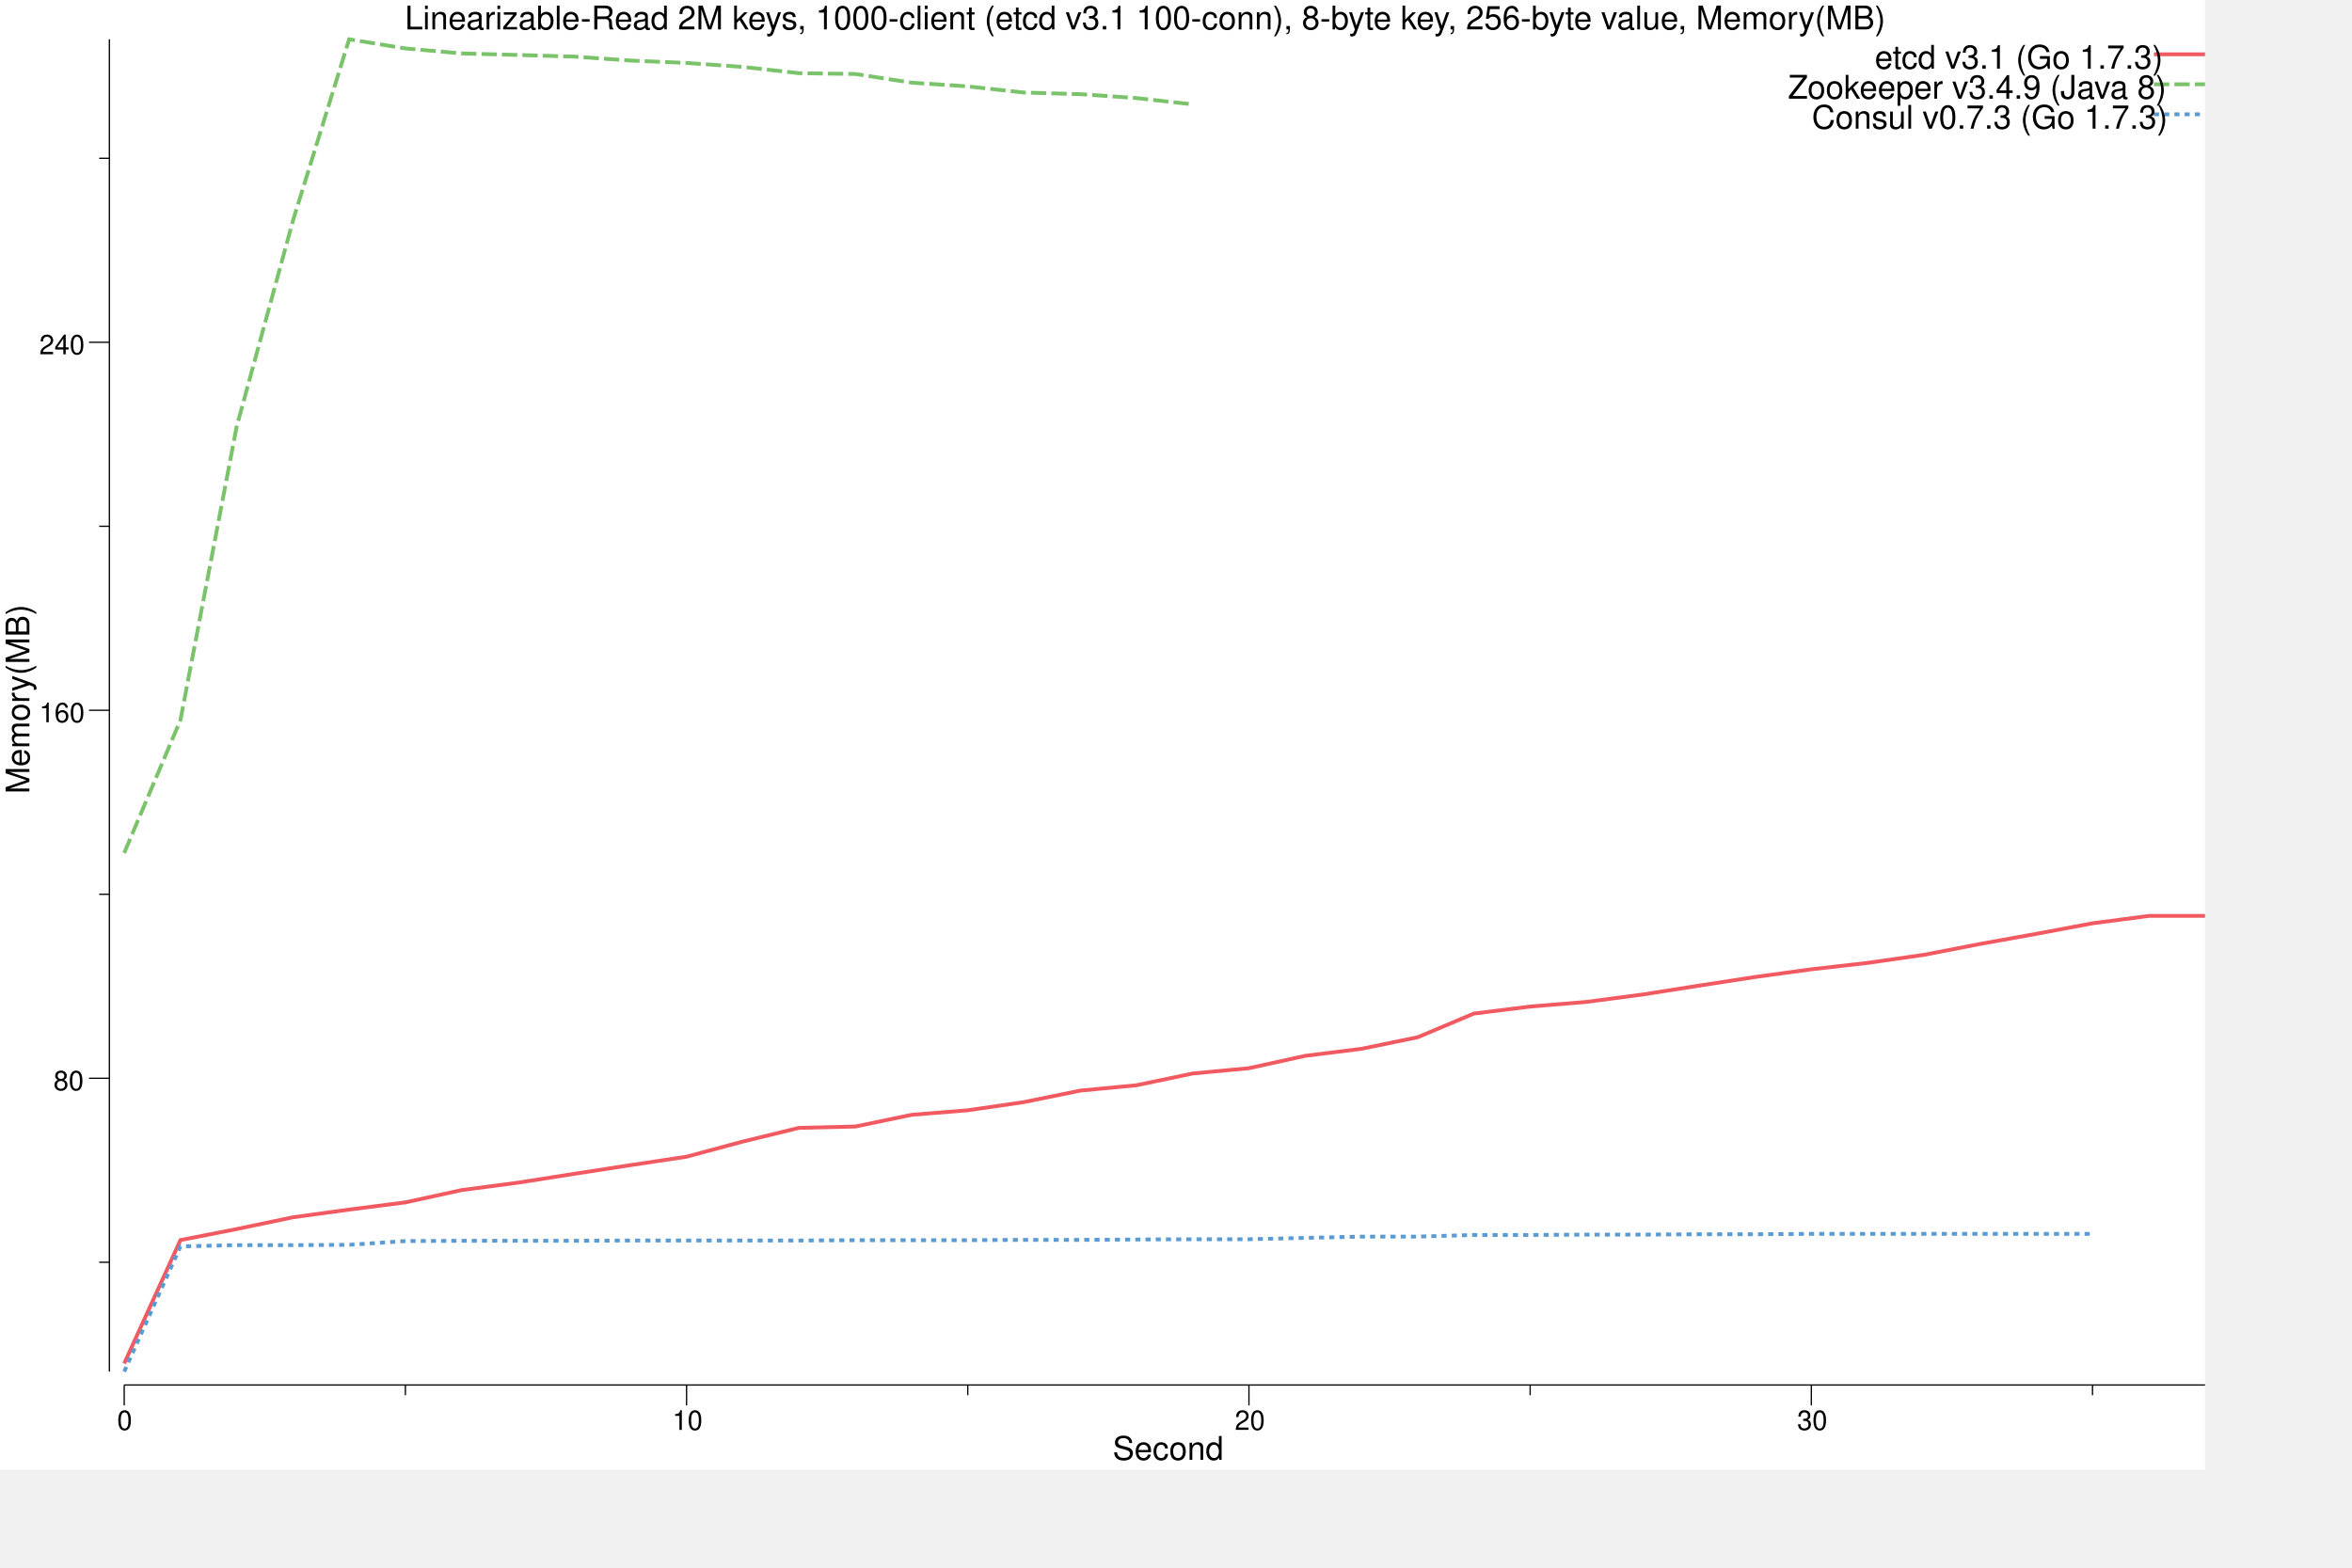
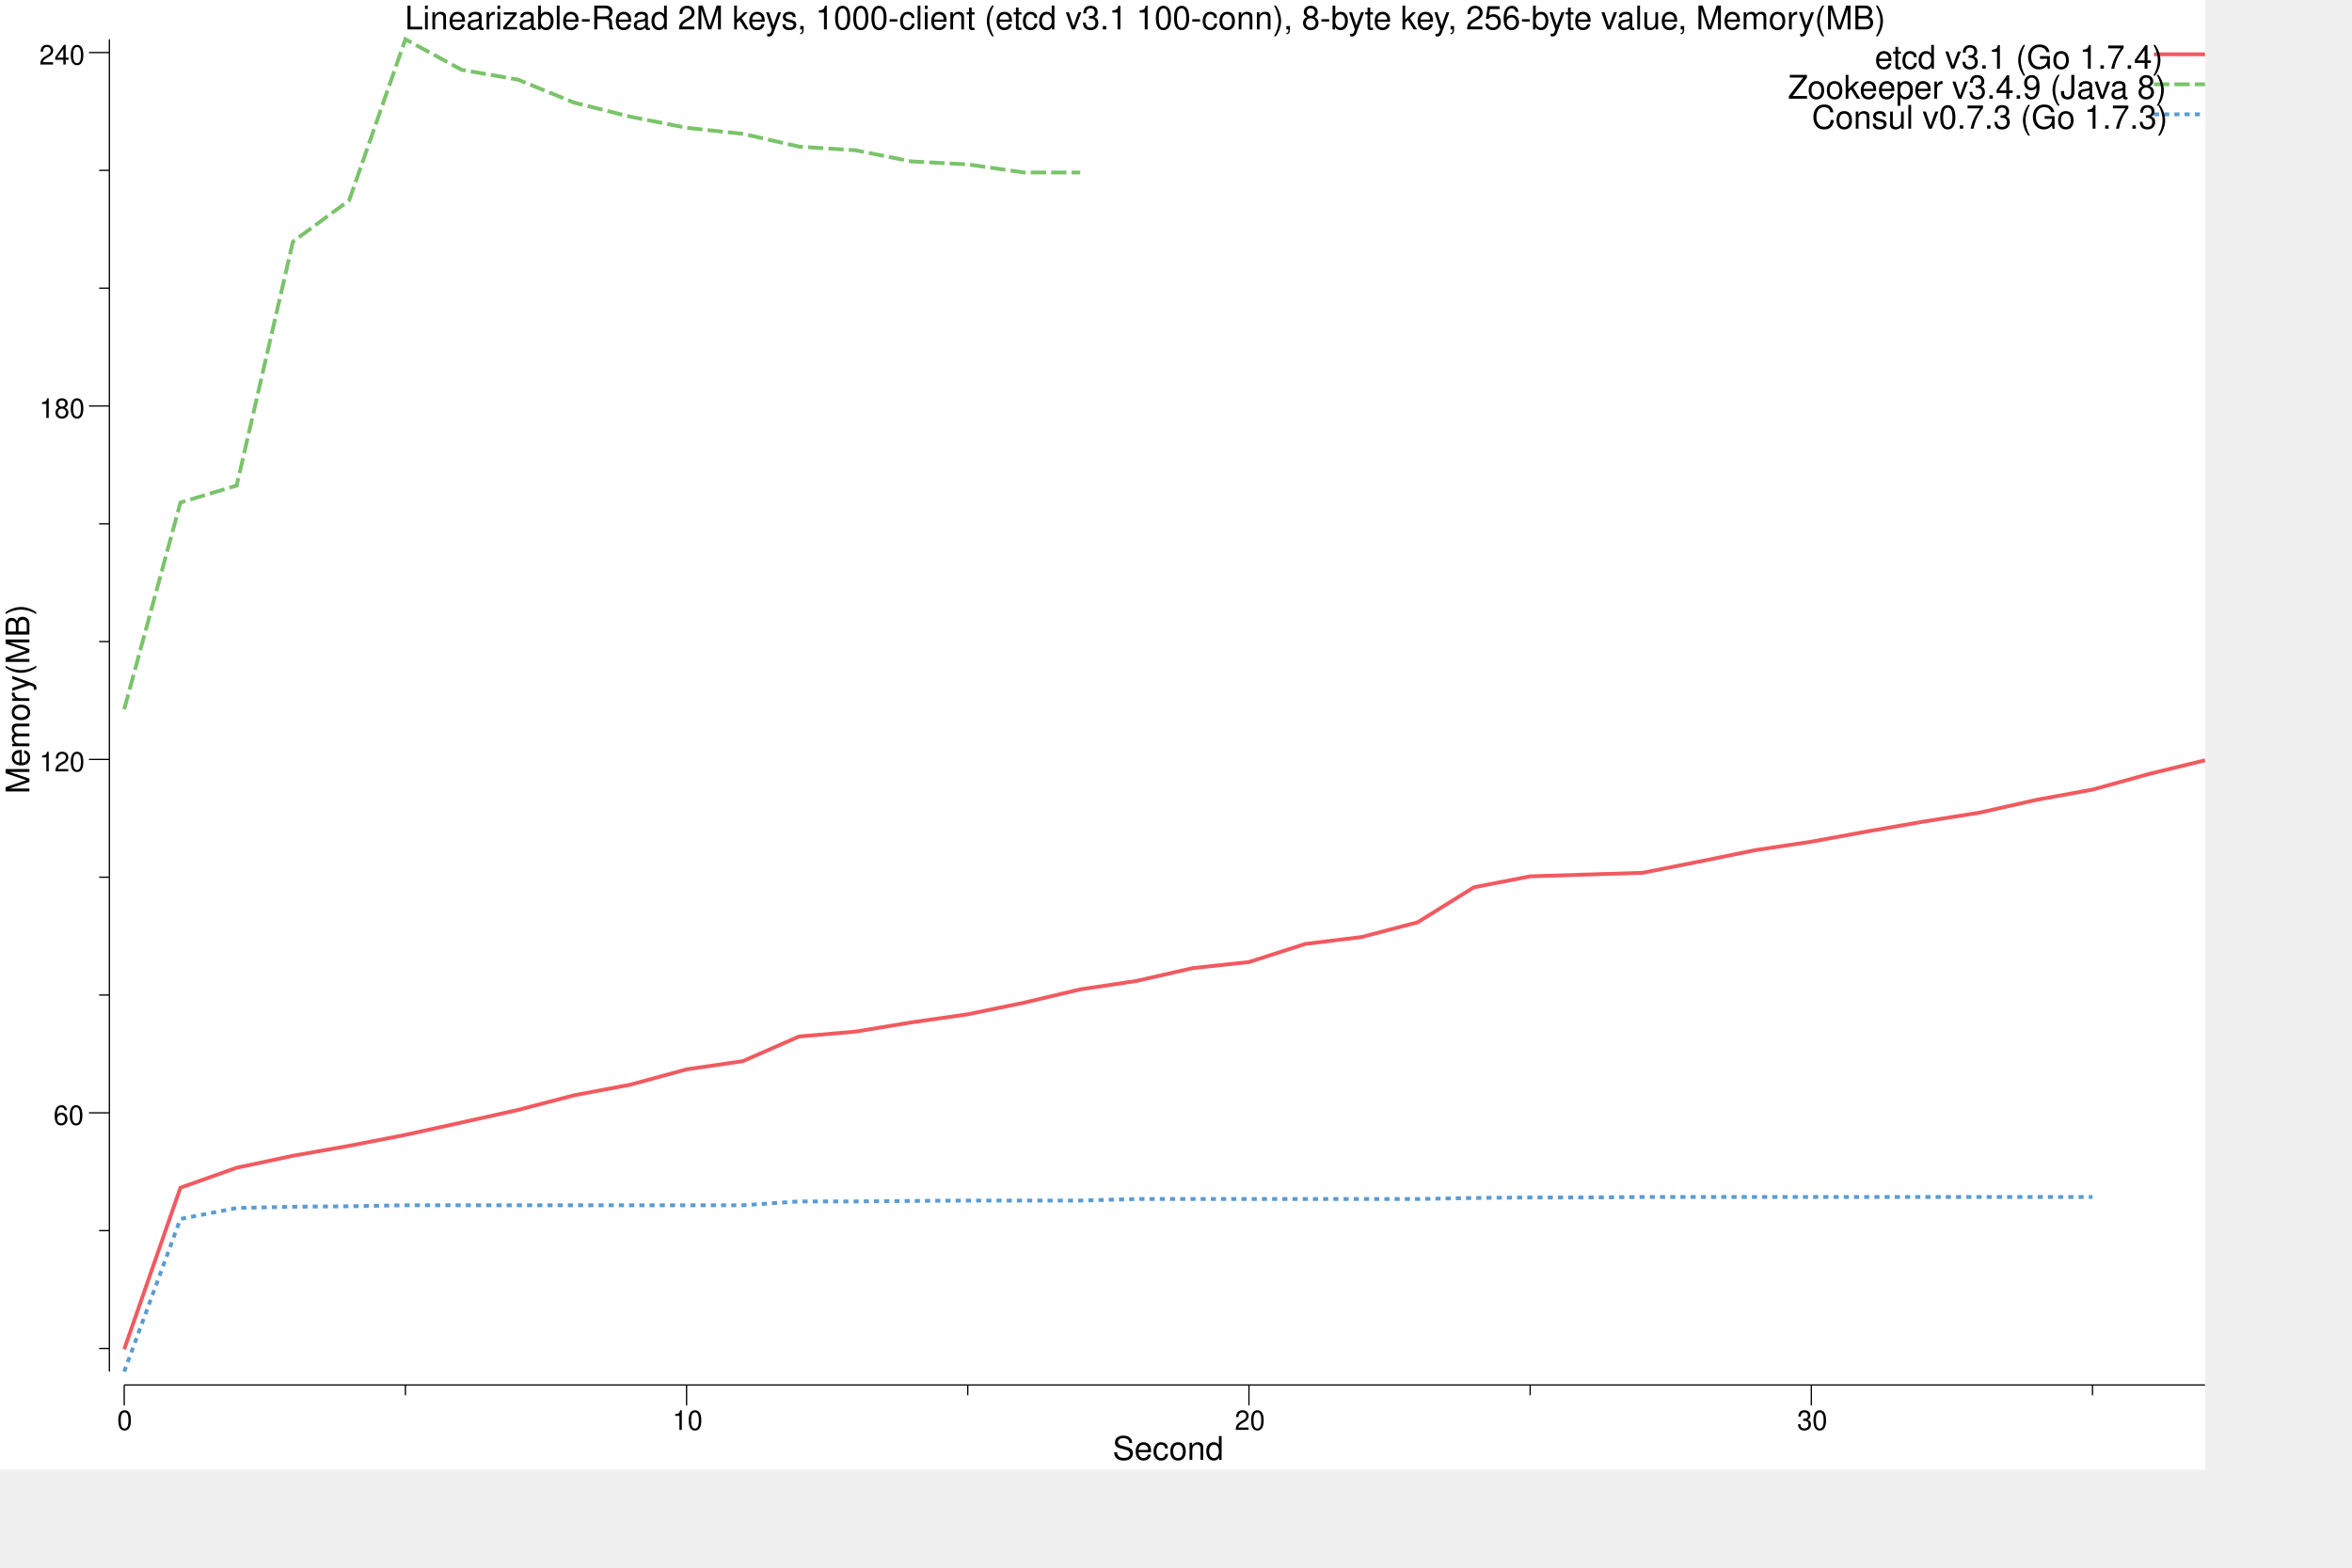
<svg xmlns="http://www.w3.org/2000/svg" width="12in" height="8in">
  <g transform="scale(1, -1) translate(0, -720)">
    <path d="M0,0L1080,0L1080,720L0,720Z" style="fill:#FFFFFF" />
    <text x="198.31" y="-705.6" transform="scale(1, -1)" style="font-family:Helvetica;font-weight:normal;font-style:normal;font-size:12pt">Linearizable-Read 2M keys, 1000-client (etcd v3.1 100-conn), 8-byte key, 256-byte value, Memory(MB)</text>
    <text x="544.98" y="-4.849" transform="scale(1, -1)" style="font-family:Helvetica;font-weight:normal;font-style:normal;font-size:12pt">Second</text>
    <text x="57.358" y="-19.498" transform="scale(1, -1)" style="font-family:Helvetica;font-weight:normal;font-style:normal;font-size:10pt">0</text>
    <text x="329.33" y="-19.498" transform="scale(1, -1)" style="font-family:Helvetica;font-weight:normal;font-style:normal;font-size:10pt">10</text>
    <text x="604.78" y="-19.498" transform="scale(1, -1)" style="font-family:Helvetica;font-weight:normal;font-style:normal;font-size:10pt">20</text>
    <text x="880.23" y="-19.498" transform="scale(1, -1)" style="font-family:Helvetica;font-weight:normal;font-style:normal;font-size:10pt">30</text>
    <path d="M60.834,31.498L60.834,41.498" style="fill:none;stroke:#000000;stroke-width:0.625" />
    <path d="M336.28,31.498L336.28,41.498" style="fill:none;stroke:#000000;stroke-width:0.625" />
    <path d="M611.73,31.498L611.73,41.498" style="fill:none;stroke:#000000;stroke-width:0.625" />
    <path d="M887.18,31.498L887.18,41.498" style="fill:none;stroke:#000000;stroke-width:0.625" />
    <path d="M198.56,36.498L198.56,41.498" style="fill:none;stroke:#000000;stroke-width:0.625" />
    <path d="M474.01,36.498L474.01,41.498" style="fill:none;stroke:#000000;stroke-width:0.625" />
    <path d="M749.46,36.498L749.46,41.498" style="fill:none;stroke:#000000;stroke-width:0.625" />
    <path d="M1024.9,36.498L1024.9,41.498" style="fill:none;stroke:#000000;stroke-width:0.625" />
    <path d="M60.834,41.498L1080,41.498" style="fill:none;stroke:#000000;stroke-width:0.625" />
    <g transform="rotate(90)">
      <text x="331.08" y="14.399" transform="scale(1, -1)" style="font-family:Helvetica;font-weight:normal;font-style:normal;font-size:12pt">Memory(MB)</text>
    </g>
-     <text x="26.2" y="-185.89" transform="scale(1, -1)" style="font-family:Helvetica;font-weight:normal;font-style:normal;font-size:10pt">80</text>
-     <text x="19.248" y="-366.17" transform="scale(1, -1)" style="font-family:Helvetica;font-weight:normal;font-style:normal;font-size:10pt">160</text>
-     <text x="19.248" y="-546.44" transform="scale(1, -1)" style="font-family:Helvetica;font-weight:normal;font-style:normal;font-size:10pt">240</text>
-     <path d="M43.577,191.76L53.577,191.76" style="fill:none;stroke:#000000;stroke-width:0.625" />
-     <path d="M43.577,372.04L53.577,372.04" style="fill:none;stroke:#000000;stroke-width:0.625" />
-     <path d="M43.577,552.32L53.577,552.32" style="fill:none;stroke:#000000;stroke-width:0.625" />
-     <path d="M48.577,101.63L53.577,101.63" style="fill:none;stroke:#000000;stroke-width:0.625" />
-     <path d="M48.577,281.9L53.577,281.9" style="fill:none;stroke:#000000;stroke-width:0.625" />
-     <path d="M48.577,462.18L53.577,462.18" style="fill:none;stroke:#000000;stroke-width:0.625" />
-     <path d="M48.577,642.45L53.577,642.45" style="fill:none;stroke:#000000;stroke-width:0.625" />
+     <text x="26.2" y="-168.96" transform="scale(1, -1)" style="font-family:Helvetica;font-weight:normal;font-style:normal;font-size:10pt">60</text>
+     <text x="19.248" y="-342.1" transform="scale(1, -1)" style="font-family:Helvetica;font-weight:normal;font-style:normal;font-size:10pt">120</text>
+     <text x="19.248" y="-515.24" transform="scale(1, -1)" style="font-family:Helvetica;font-weight:normal;font-style:normal;font-size:10pt">180</text>
+     <text x="19.248" y="-688.38" transform="scale(1, -1)" style="font-family:Helvetica;font-weight:normal;font-style:normal;font-size:10pt">240</text>
+     <path d="M43.577,174.83L53.577,174.83" style="fill:none;stroke:#000000;stroke-width:0.625" />
+     <path d="M43.577,347.97L53.577,347.97" style="fill:none;stroke:#000000;stroke-width:0.625" />
+     <path d="M43.577,521.12L53.577,521.12" style="fill:none;stroke:#000000;stroke-width:0.625" />
+     <path d="M43.577,694.26L53.577,694.26" style="fill:none;stroke:#000000;stroke-width:0.625" />
+     <path d="M48.577,59.401L53.577,59.401" style="fill:none;stroke:#000000;stroke-width:0.625" />
+     <path d="M48.577,117.12L53.577,117.12" style="fill:none;stroke:#000000;stroke-width:0.625" />
+     <path d="M48.577,232.54L53.577,232.54" style="fill:none;stroke:#000000;stroke-width:0.625" />
+     <path d="M48.577,290.26L53.577,290.26" style="fill:none;stroke:#000000;stroke-width:0.625" />
+     <path d="M48.577,405.69L53.577,405.69" style="fill:none;stroke:#000000;stroke-width:0.625" />
+     <path d="M48.577,463.4L53.577,463.4" style="fill:none;stroke:#000000;stroke-width:0.625" />
+     <path d="M48.577,578.83L53.577,578.83" style="fill:none;stroke:#000000;stroke-width:0.625" />
+     <path d="M48.577,636.54L53.577,636.54" style="fill:none;stroke:#000000;stroke-width:0.625" />
    <path d="M53.577,48.06L53.577,700.75" style="fill:none;stroke:#000000;stroke-width:0.625" />
-     <path d="M60.834,52.049L88.379,112.49L115.92,117.89L143.47,123.66L171.01,127.43L198.56,130.97L226.1,136.98L253.65,140.61L281.19,144.94L308.74,149.2L336.28,153.34L363.83,160.76L391.37,167.47L418.92,168.12L446.46,173.85L474.01,176.08L501.55,180.09L529.1,185.72L556.64,188.34L584.19,194.11L611.73,196.7L639.28,202.76L666.82,206.19L694.37,211.86L721.91,223.47L749.46,226.89L777,229.17L804.55,232.8L832.09,237.13L859.64,241.38L887.18,245.15L914.73,248.28L942.27,252.22L969.82,257.56L997.36,262.52L1024.9,267.68L1052.5,271.31L1080,271.31" style="fill:none;stroke:#F15A60;stroke-width:1.875" />
-     <path d="M60.834,302.14L88.379,367.26L115.92,511.01L143.47,611.85L171.01,700.75L198.56,696.27L226.1,693.83L253.65,693.07L281.19,692.28L308.74,690.34L336.28,689.17L363.83,687.23L391.37,684.14L418.92,683.76L446.46,679.5L474.01,677.68L501.55,674.66L529.1,673.87L556.64,671.95L584.19,668.87" style="fill:none;stroke:#7AC36A;stroke-width:1.875;stroke-dasharray:7.5,2.5" />
-     <path d="M60.834,48.06L88.379,109.4L115.92,110.01L143.47,110.01L171.01,110.17L198.56,112.01L226.1,112.15L253.65,112.15L281.19,112.15L308.74,112.28L336.28,112.28L363.83,112.28L391.37,112.28L418.92,112.44L446.46,112.44L474.01,112.44L501.55,112.6L529.1,112.6L556.64,112.78L584.19,112.91L611.73,112.91L639.28,113.57L666.82,114.2L694.37,114.2L721.91,114.99L749.46,114.99L777,115.17L804.55,115.17L832.09,115.35L859.64,115.35L887.18,115.53L914.73,115.53L942.27,115.53L969.82,115.53L997.36,115.53L1024.9,115.53" style="fill:none;stroke:#5A9BD4;stroke-width:1.875;stroke-dasharray:2.5,2.5" />
+     <path d="M60.834,58.997L88.379,138.15L115.92,147.93L143.47,153.79L171.01,158.67L198.56,164.04L226.1,170.1L253.65,176.24L281.19,183.43L308.74,188.62L336.28,196.13L363.83,200.14L391.37,212.23L418.92,214.6L446.46,219.15L474.01,223.11L501.55,228.79L529.1,235.31L556.64,239.44L584.19,245.73L611.73,248.7L639.28,257.56L666.82,260.94L694.37,268.18L721.91,285.32L749.46,290.69L777,291.56L804.55,292.42L832.09,297.88L859.64,303.5L887.18,307.66L914.73,312.71L942.27,317.53L969.82,321.94L997.36,328.15L1024.9,333.17L1052.5,340.82L1080,347.54" style="fill:none;stroke:#F15A60;stroke-width:1.875" />
+     <path d="M60.834,372.53L88.379,473.82L115.92,482.13L143.47,601.63L171.01,621.83L198.56,700.75L226.1,685.8L253.65,681.01L281.19,669.73L308.74,662.83L336.28,657.41L363.83,654.44L391.37,648.17L418.92,646.39L446.46,640.93L474.01,639.46L501.55,635.51L529.1,635.51" style="fill:none;stroke:#7AC36A;stroke-width:1.875;stroke-dasharray:7.5,2.5" />
+     <path d="M60.834,48.06L88.379,122.86L115.92,128.2L143.47,128.83L171.01,129.06L198.56,129.55L226.1,129.55L253.65,129.55L281.19,129.55L308.74,129.55L336.28,129.55L363.83,129.55L391.37,131.43L418.92,131.43L446.46,131.66L474.01,131.86L501.55,131.86L529.1,131.86L556.64,132.61L584.19,132.61L611.73,132.61L639.28,132.61L666.82,132.61L694.37,132.61L721.91,133.13L749.46,133.36L777,133.36L804.55,133.59L832.09,133.59L859.64,133.59L887.18,133.59L914.73,133.59L942.27,133.59L969.82,133.59L997.36,133.59L1024.9,133.59" style="fill:none;stroke:#5A9BD4;stroke-width:1.875;stroke-dasharray:2.5,2.5" />
    <path d="M1055,693.4L1080,693.4" style="fill:none;stroke:#F15A60;stroke-width:1.875" />
-     <text x="918.26" y="-686.35" transform="scale(1, -1)" style="font-family:Helvetica;font-weight:normal;font-style:normal;font-size:12pt">etcd v3.1 (Go 1.7.3)</text>
+     <text x="918.26" y="-686.35" transform="scale(1, -1)" style="font-family:Helvetica;font-weight:normal;font-style:normal;font-size:12pt">etcd v3.1 (Go 1.7.4)</text>
    <path d="M1055,678.7L1080,678.7" style="fill:none;stroke:#7AC36A;stroke-width:1.875;stroke-dasharray:7.5,2.5" />
    <text x="875.74" y="-671.65" transform="scale(1, -1)" style="font-family:Helvetica;font-weight:normal;font-style:normal;font-size:12pt">Zookeeper v3.4.9 (Java 8)</text>
    <path d="M1055,664L1080,664" style="fill:none;stroke:#5A9BD4;stroke-width:1.875;stroke-dasharray:2.5,2.5" />
    <text x="887.41" y="-656.95" transform="scale(1, -1)" style="font-family:Helvetica;font-weight:normal;font-style:normal;font-size:12pt">Consul v0.7.3 (Go 1.7.3)</text>
  </g>
</svg>
